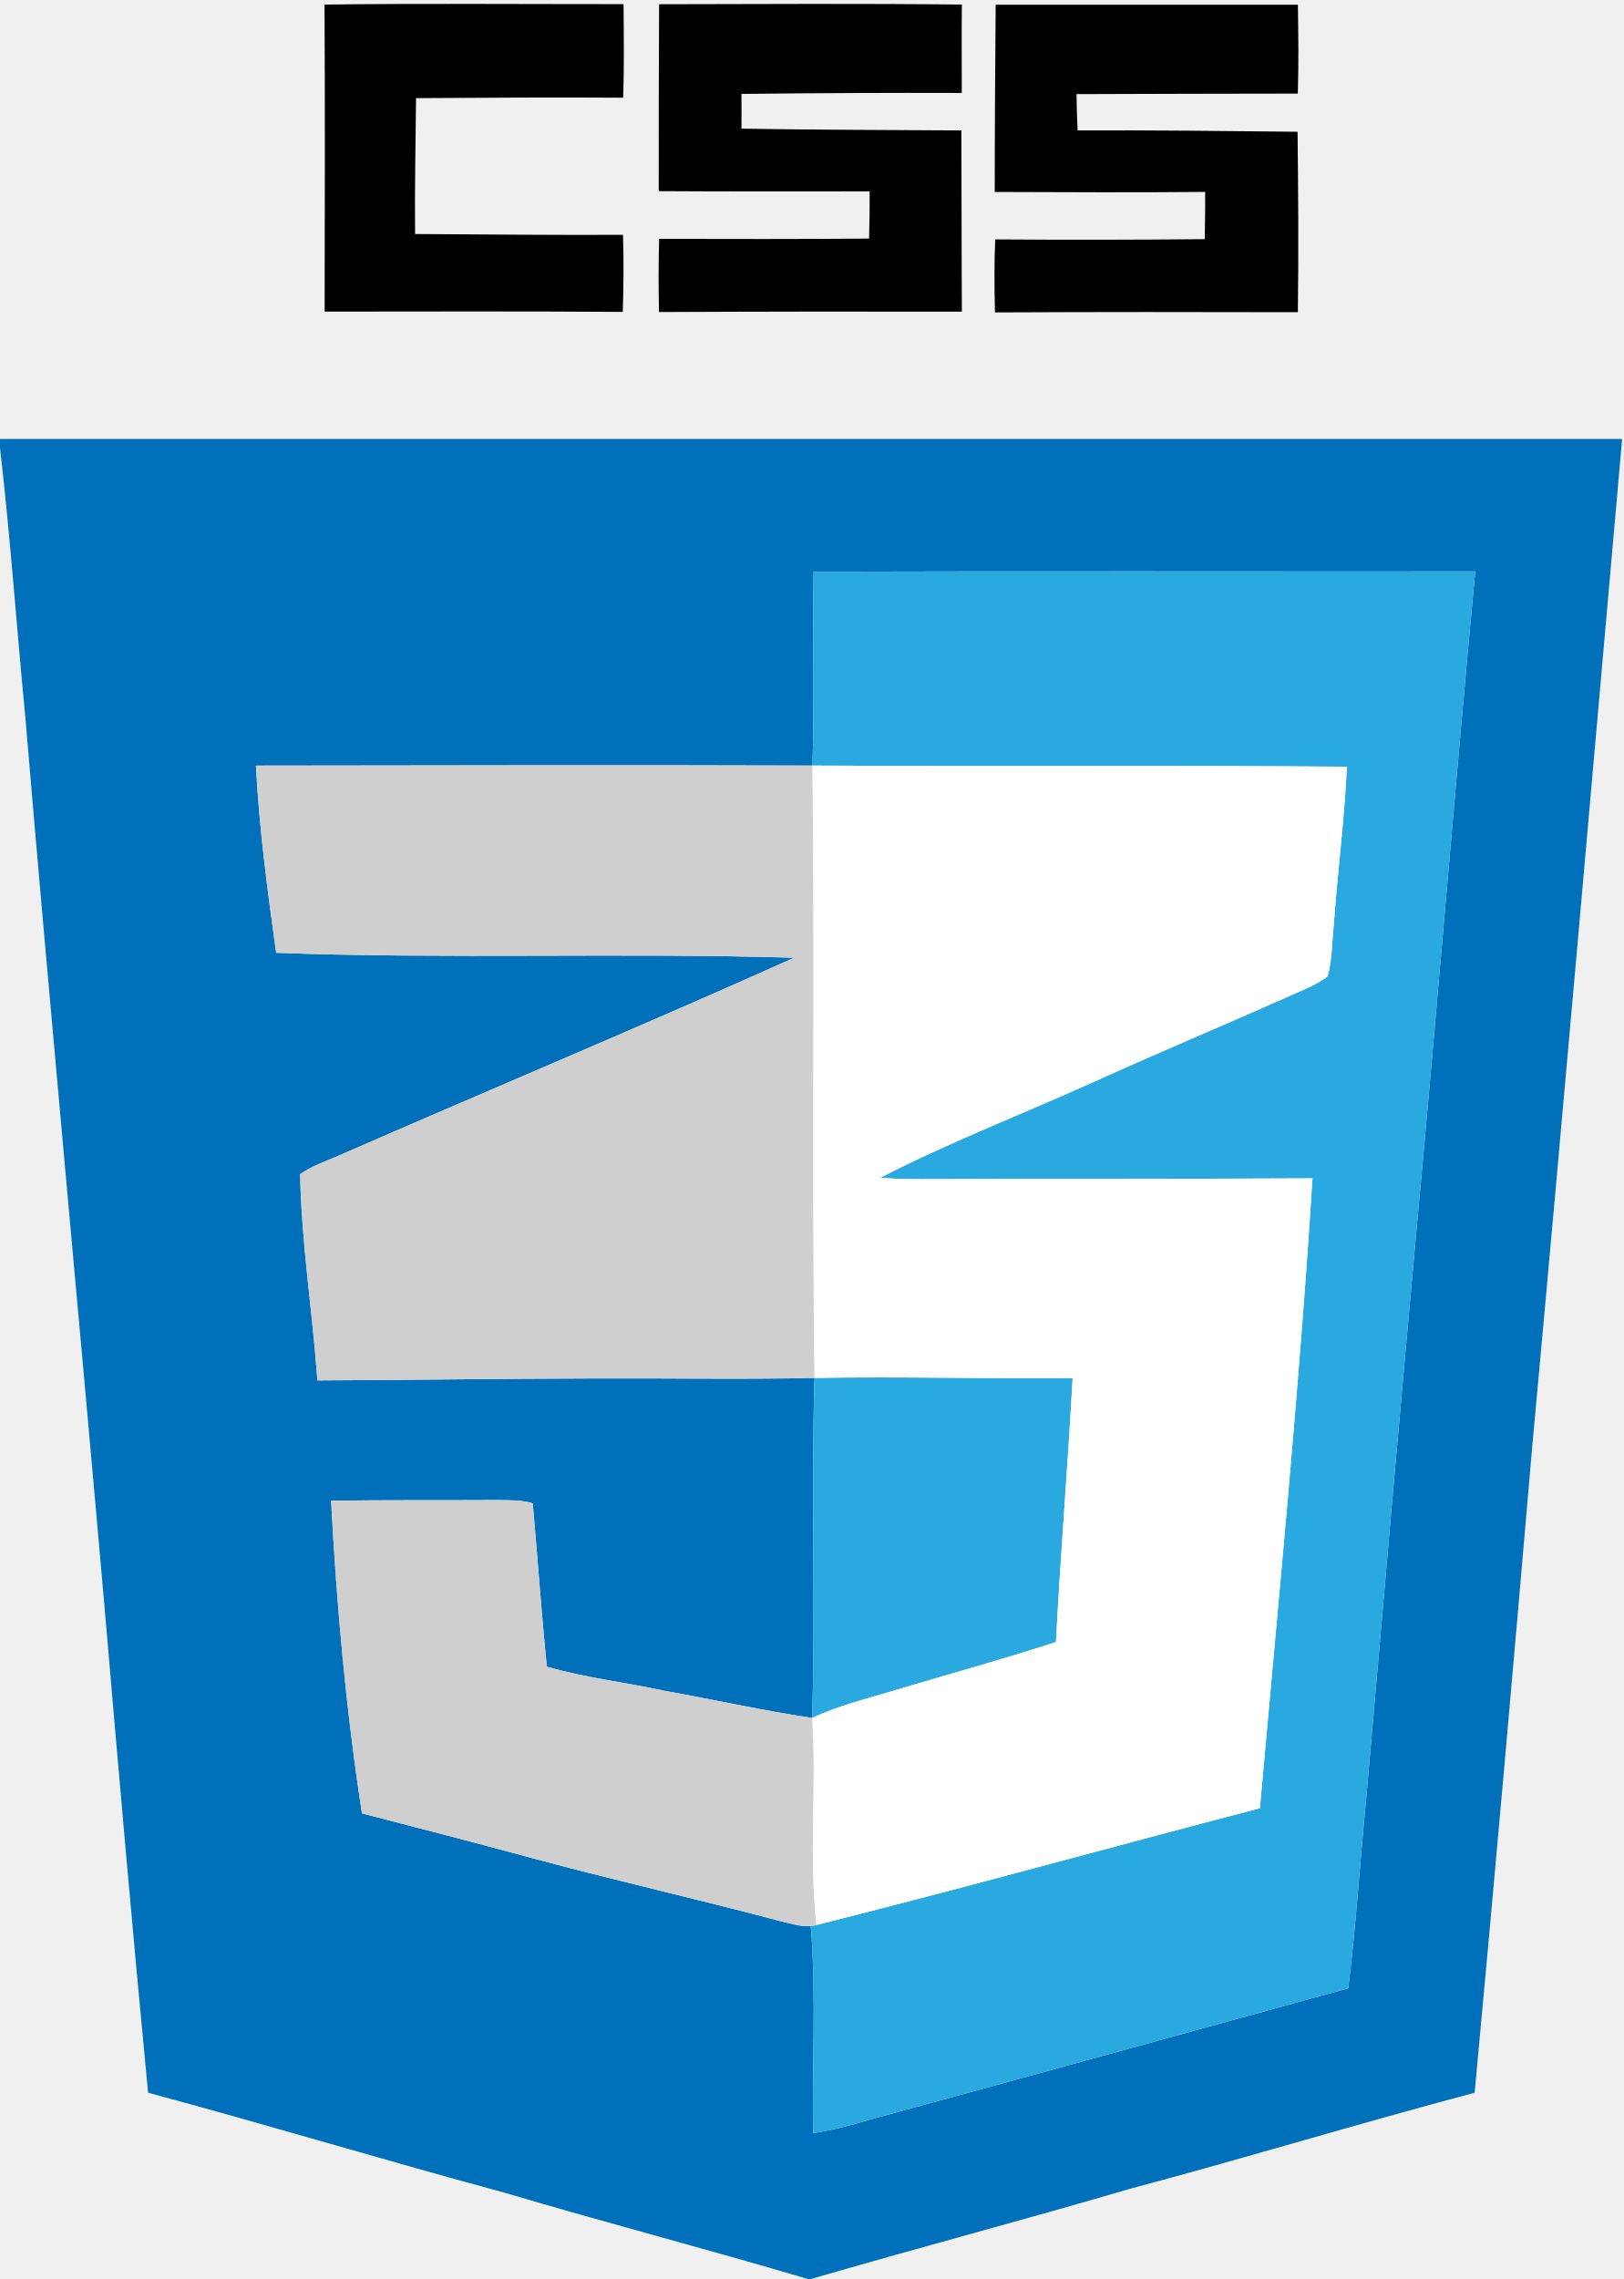
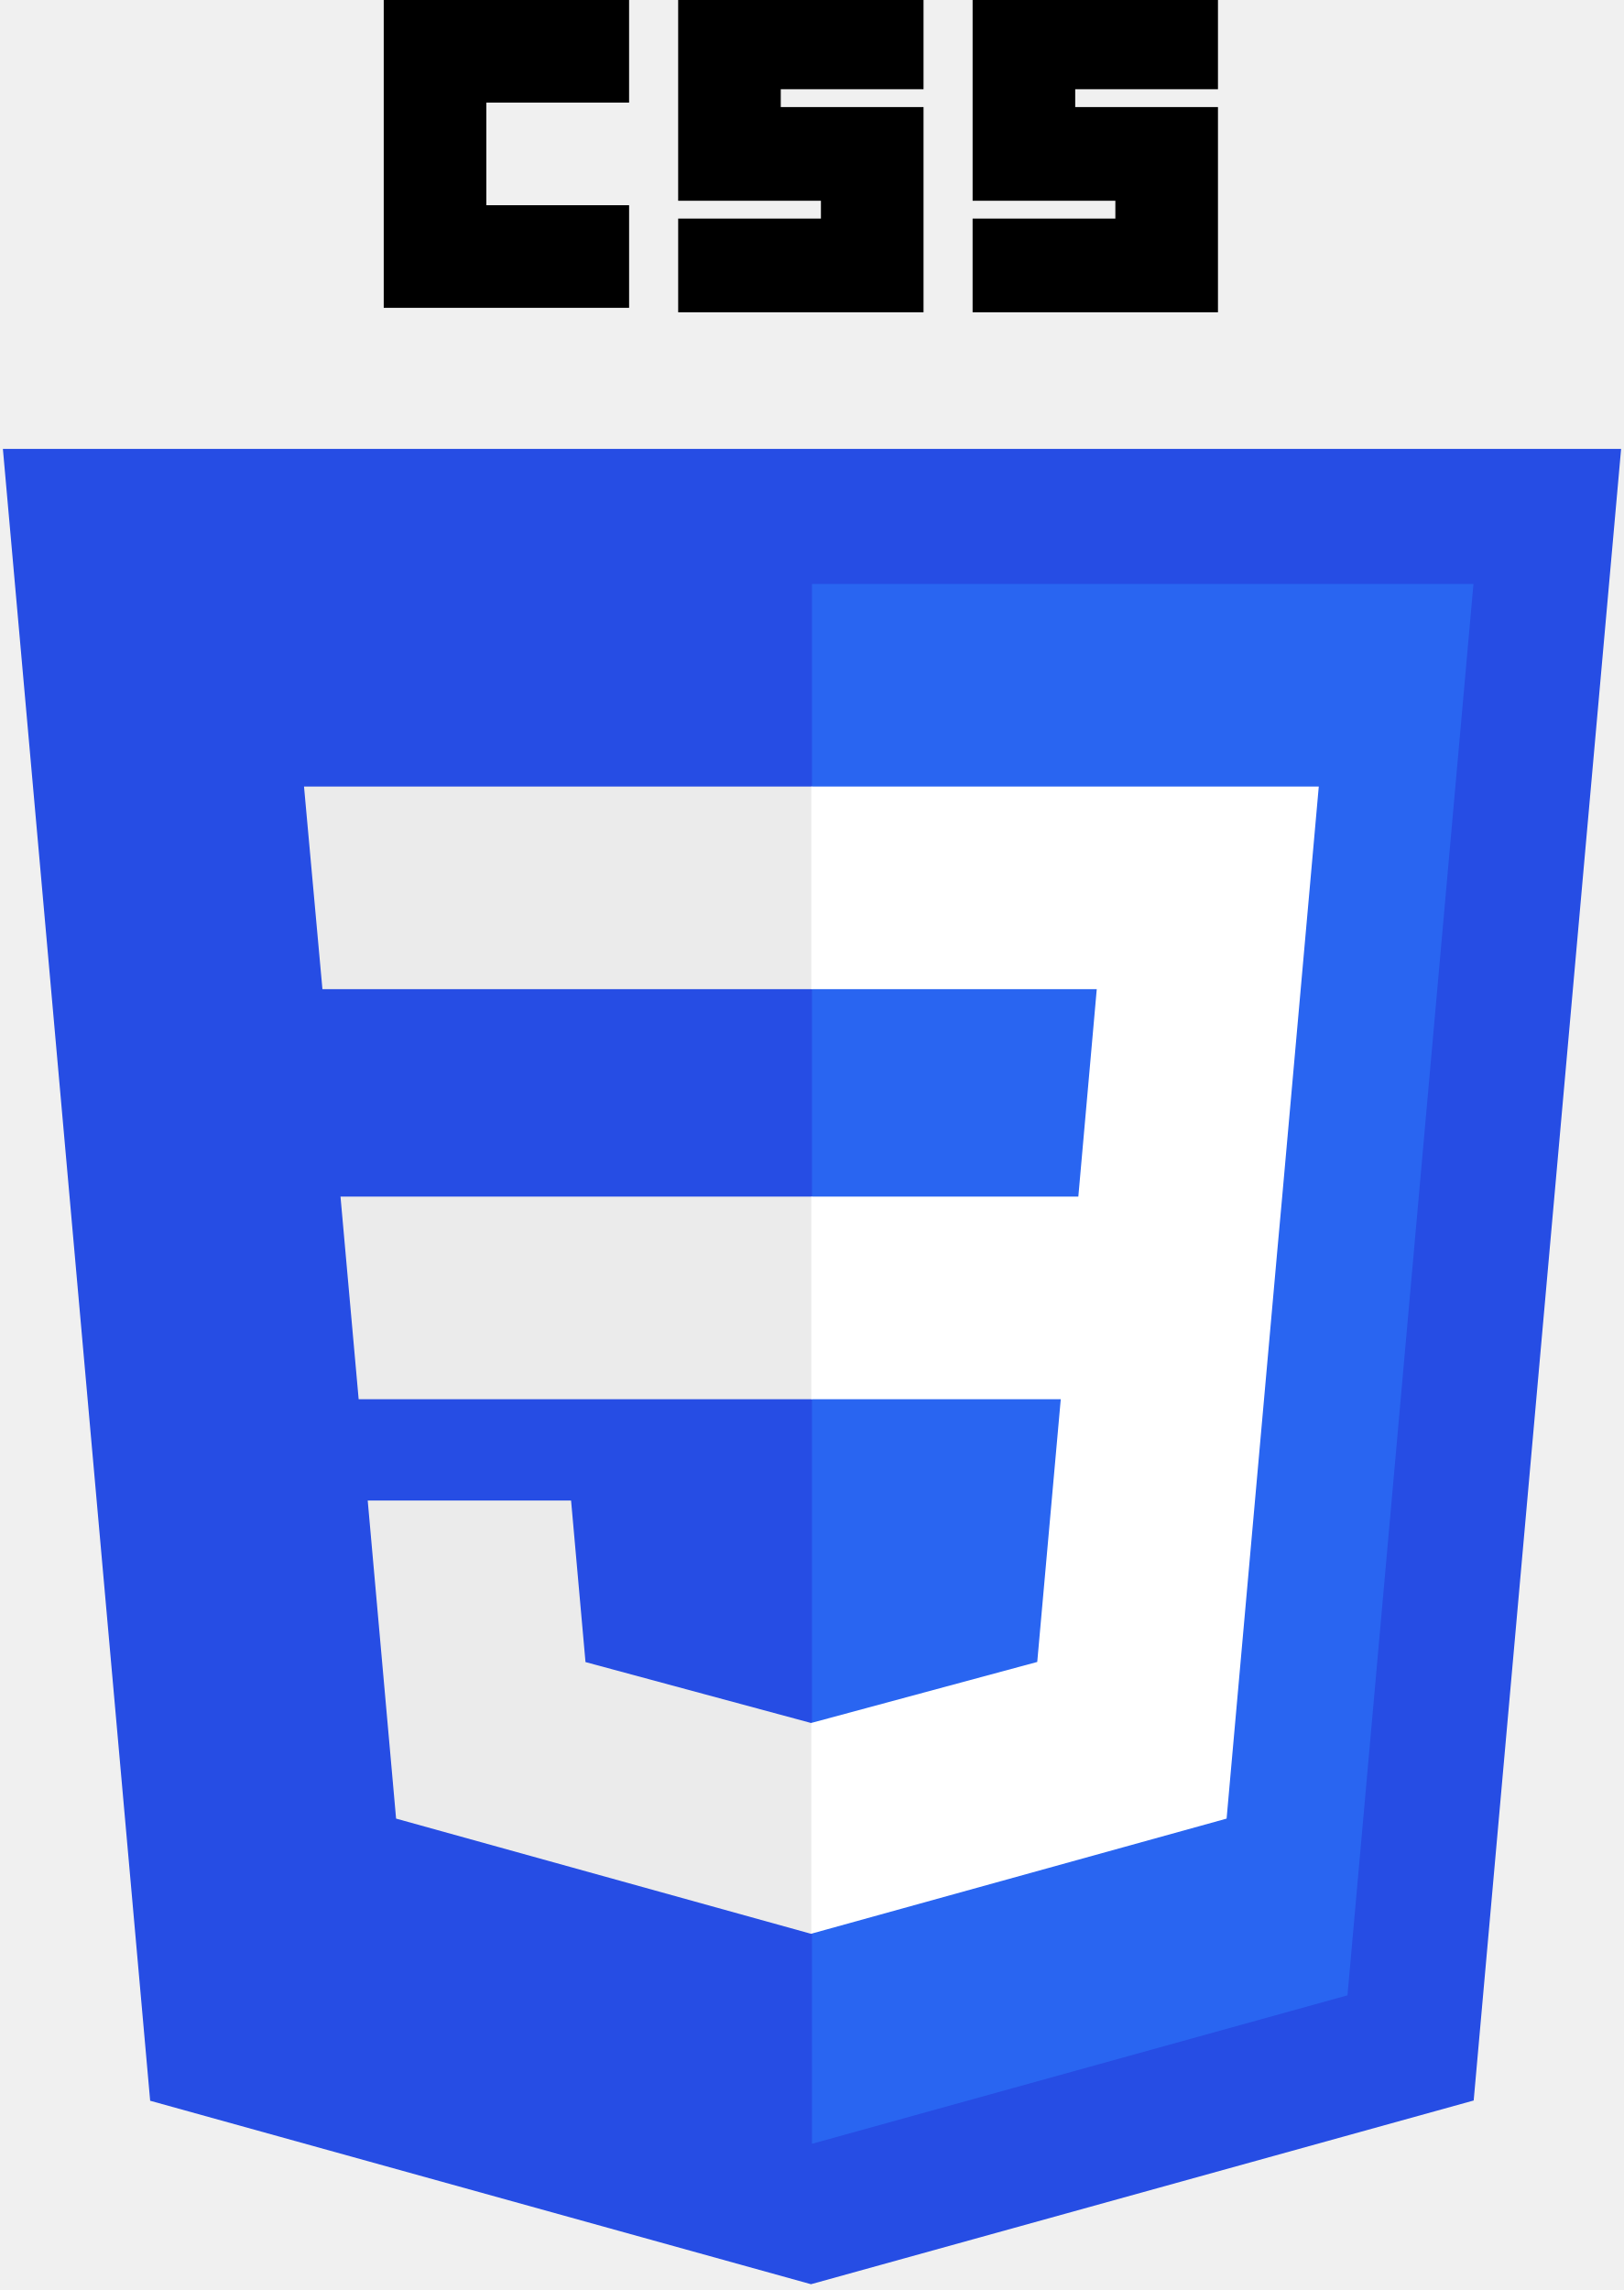
- <svg xmlns="http://www.w3.org/2000/svg" width="342pt" height="480pt" viewBox="0 0 342 480" version="1.1">
-   <g id="#000000ff">
-     <path fill="#000000" opacity="1.00" d=" M 68.37 0.96 C 89.37 0.70 110.37 0.88 131.37 0.87 C 131.42 7.44 131.52 14.01 131.28 20.58 C 116.73 20.48 102.19 20.58 87.65 20.67 C 87.55 30.21 87.36 39.75 87.45 49.29 C 102.05 49.38 116.66 49.52 131.26 49.46 C 131.43 54.86 131.37 60.28 131.21 65.69 C 110.27 65.55 89.33 65.61 68.39 65.63 C 68.44 44.07 68.48 22.52 68.37 0.96 Z" />
-     <path fill="#000000" opacity="1.00" d=" M 138.86 0.89 C 160.12 0.85 181.38 0.72 202.65 0.96 C 202.57 7.17 202.63 13.37 202.63 19.58 C 187.16 19.53 171.68 19.60 156.21 19.78 C 156.23 22.22 156.23 24.66 156.21 27.10 C 171.66 27.35 187.10 27.38 202.54 27.47 C 202.60 40.20 202.57 52.92 202.65 65.64 C 181.38 65.60 160.11 65.62 138.84 65.72 C 138.73 60.58 138.72 55.45 138.87 50.31 C 153.61 50.35 168.36 50.37 183.10 50.25 C 183.19 46.94 183.23 43.62 183.22 40.31 C 168.41 40.31 153.59 40.36 138.78 40.26 C 138.78 27.14 138.78 14.01 138.86 0.89 Z" />
-     <path fill="#000000" opacity="1.00" d=" M 209.77 1.00 C 230.99 1.00 252.22 1.00 273.44 1.00 C 273.53 7.24 273.62 13.48 273.42 19.71 C 257.88 19.70 242.34 19.79 226.80 19.82 C 226.84 22.37 226.90 24.92 227.03 27.47 C 242.48 27.40 257.93 27.59 273.37 27.75 C 273.51 40.42 273.61 53.09 273.43 65.76 C 252.16 65.70 230.89 65.70 209.62 65.80 C 209.49 60.68 209.45 55.54 209.67 50.42 C 224.38 50.53 239.10 50.51 253.82 50.37 C 253.86 47.05 253.93 43.73 253.90 40.42 C 239.13 40.56 224.35 40.48 209.57 40.43 C 209.57 27.29 209.67 14.14 209.77 1.00 Z" />
-   </g>
-   <g id="#0170baff">
-     <path fill="#0170ba" opacity="1.00" d=" M 0.00 92.46 C 113.92 92.45 227.83 92.44 341.75 92.46 C 335.48 163.31 329.31 234.16 322.78 304.99 C 318.90 350.26 314.90 395.53 310.68 440.77 C 286.37 447.21 262.30 454.55 238.00 461.02 C 215.68 467.57 193.18 473.50 170.85 480.00 L 170.19 480.00 C 148.94 473.68 127.48 468.12 106.23 461.80 C 81.15 455.04 56.29 447.50 31.20 440.77 C 27.93 406.86 24.98 372.93 22.07 339.00 C 16.58 276.31 10.61 213.66 5.33 150.96 C 3.50 132.09 2.19 113.16 0.00 94.33 L 0.00 92.46 M 171.41 120.41 C 171.17 134.02 171.59 147.64 171.17 161.24 C 132.09 161.10 93.00 161.21 53.92 161.25 C 54.59 174.46 56.36 187.58 58.18 200.68 C 94.54 202.03 130.95 200.63 167.31 201.72 C 135.50 215.99 103.30 229.43 71.35 243.40 C 68.61 244.62 65.68 245.54 63.23 247.32 C 63.50 261.83 65.84 276.26 66.87 290.74 C 86.25 290.67 105.62 290.36 125.00 290.33 C 140.53 290.25 156.07 290.56 171.60 290.22 C 170.86 314.08 171.83 337.97 171.10 361.83 C 160.65 360.28 150.33 357.95 139.92 356.10 C 131.71 354.31 123.30 353.38 115.21 351.03 C 114.06 339.58 113.26 328.09 112.24 316.63 C 109.90 315.91 107.42 315.98 105.00 315.94 C 93.26 316.01 81.51 315.90 69.76 316.08 C 70.91 338.11 72.89 360.11 76.26 381.93 C 87.84 384.95 99.44 387.91 111.00 391.06 C 128.71 395.88 146.64 399.89 164.38 404.63 C 166.49 405.08 168.62 405.86 170.81 405.68 C 171.99 420.17 171.08 434.75 171.30 449.28 C 175.39 448.62 179.41 447.61 183.36 446.39 C 216.94 437.27 250.48 427.98 284.04 418.77 C 285.71 405.57 286.49 392.28 287.81 379.05 C 291.30 338.83 294.82 298.61 298.48 258.40 C 302.77 212.40 306.48 166.35 310.80 120.35 C 264.33 120.39 217.87 120.26 171.41 120.41 Z" />
-   </g>
-   <g id="#29a9dfff">
-     <path fill="#29a9df" opacity="1.00" d=" M 171.41 120.41 C 217.87 120.26 264.33 120.39 310.80 120.35 C 306.48 166.35 302.77 212.40 298.48 258.40 C 294.82 298.61 291.30 338.83 287.81 379.05 C 286.49 392.28 285.71 405.57 284.04 418.77 C 250.48 427.98 216.94 437.27 183.36 446.39 C 179.41 447.61 175.39 448.62 171.30 449.28 C 171.08 434.75 171.99 420.17 170.81 405.68 C 171.11 405.62 171.72 405.50 172.02 405.44 C 203.25 397.60 234.27 388.97 265.43 380.85 C 269.37 336.65 273.74 292.47 276.51 248.18 C 250.01 248.32 223.50 248.24 197.00 248.35 C 193.14 248.37 189.28 248.35 185.44 248.07 C 199.70 240.73 214.70 234.91 229.34 228.36 C 243.39 221.99 257.61 216.02 271.71 209.77 C 274.43 208.52 277.33 207.48 279.72 205.62 C 280.66 202.17 280.61 198.56 280.98 195.03 C 281.79 183.83 283.23 172.69 283.77 161.48 C 246.24 161.18 208.71 161.44 171.17 161.24 C 171.59 147.64 171.17 134.02 171.41 120.41 Z" />
-     <path fill="#29a9df" opacity="1.00" d=" M 171.60 290.22 C 189.72 289.91 207.85 290.40 225.98 290.28 C 224.97 308.81 223.43 327.31 222.47 345.84 C 211.36 349.47 200.08 352.54 188.88 355.90 C 182.91 357.72 176.78 359.16 171.10 361.83 C 171.83 337.97 170.86 314.08 171.60 290.22 Z" />
-   </g>
-   <g id="#cfcfcfff">
-     <path fill="#cfcfcf" opacity="1.00" d=" M 53.92 161.25 C 93.00 161.21 132.09 161.10 171.17 161.24 C 171.68 204.24 171.04 247.24 171.60 290.22 C 156.07 290.56 140.53 290.25 125.00 290.33 C 105.62 290.36 86.25 290.67 66.87 290.74 C 65.84 276.26 63.50 261.83 63.23 247.32 C 65.68 245.54 68.61 244.62 71.35 243.40 C 103.30 229.43 135.50 215.99 167.31 201.72 C 130.95 200.63 94.54 202.03 58.18 200.68 C 56.36 187.58 54.59 174.46 53.92 161.25 Z" />
-     <path fill="#cfcfcf" opacity="1.00" d=" M 69.76 316.08 C 81.51 315.90 93.26 316.01 105.00 315.94 C 107.42 315.98 109.90 315.91 112.24 316.63 C 113.26 328.09 114.06 339.58 115.21 351.03 C 123.30 353.38 131.71 354.31 139.92 356.10 C 150.33 357.95 160.65 360.28 171.10 361.83 C 172.10 376.35 170.35 390.97 172.02 405.44 C 171.72 405.50 171.11 405.62 170.81 405.68 C 168.62 405.86 166.49 405.08 164.38 404.63 C 146.64 399.89 128.71 395.88 111.00 391.06 C 99.44 387.91 87.84 384.95 76.26 381.93 C 72.89 360.11 70.91 338.11 69.76 316.08 Z" />
-   </g>
-   <g id="#ffffffff">
-     <path fill="#ffffff" opacity="1.00" d=" M 171.17 161.24 C 208.71 161.44 246.24 161.18 283.77 161.48 C 283.23 172.69 281.79 183.83 280.98 195.03 C 280.61 198.56 280.66 202.17 279.72 205.62 C 277.33 207.48 274.43 208.52 271.71 209.77 C 257.61 216.02 243.39 221.99 229.34 228.36 C 214.70 234.91 199.70 240.73 185.44 248.07 C 189.28 248.35 193.14 248.37 197.00 248.35 C 223.50 248.24 250.01 248.32 276.51 248.18 C 273.74 292.47 269.37 336.65 265.43 380.85 C 234.27 388.97 203.25 397.60 172.02 405.44 C 170.35 390.97 172.10 376.35 171.10 361.83 C 176.78 359.16 182.91 357.72 188.88 355.90 C 200.08 352.54 211.36 349.47 222.47 345.84 C 223.43 327.31 224.97 308.81 225.98 290.28 C 207.85 290.40 189.72 289.91 171.60 290.22 C 171.04 247.24 171.68 204.24 171.17 161.24 Z" />
-   </g>
+ <svg xmlns="http://www.w3.org/2000/svg" width="1773" height="2500" viewBox="0 0 256 361" preserveAspectRatio="xMidYMid">
+   <path d="M127.844 360.088L23.662 331.166.445 70.766h255.11l-23.241 260.36-104.47 28.962z" fill="#264DE4" />
+   <path d="M212.417 314.547l19.86-222.49H128V337.95l84.417-23.403z" fill="#2965F1" />
+   <path d="M53.669 188.636l2.862 31.937H128v-31.937H53.669zM47.917 123.995l2.903 31.937H128v-31.937H47.917zM128 271.58l-.14.037-35.568-9.604-2.274-25.471h-32.06l4.474 50.146 65.421 18.16.147-.04V271.58z" fill="#EBEBEB" />
+   <path d="M60.484 0h38.68v16.176H76.66v16.176h22.506v16.175H60.484V0zM106.901 0h38.681v14.066h-22.505v2.813h22.505v32.352h-38.68V34.46h22.505v-2.813H106.9V0zM153.319 0H192v14.066h-22.505v2.813H192v32.352h-38.681V34.46h22.505v-2.813H153.32V0z" />
+   <path d="M202.127 188.636l5.765-64.641H127.89v31.937h45.002l-2.906 32.704H127.89v31.937h39.327l-3.708 41.42-35.62 9.614v33.226l65.473-18.145.48-5.396 7.506-84.08.779-8.576z" fill="#FFF" />
</svg>
